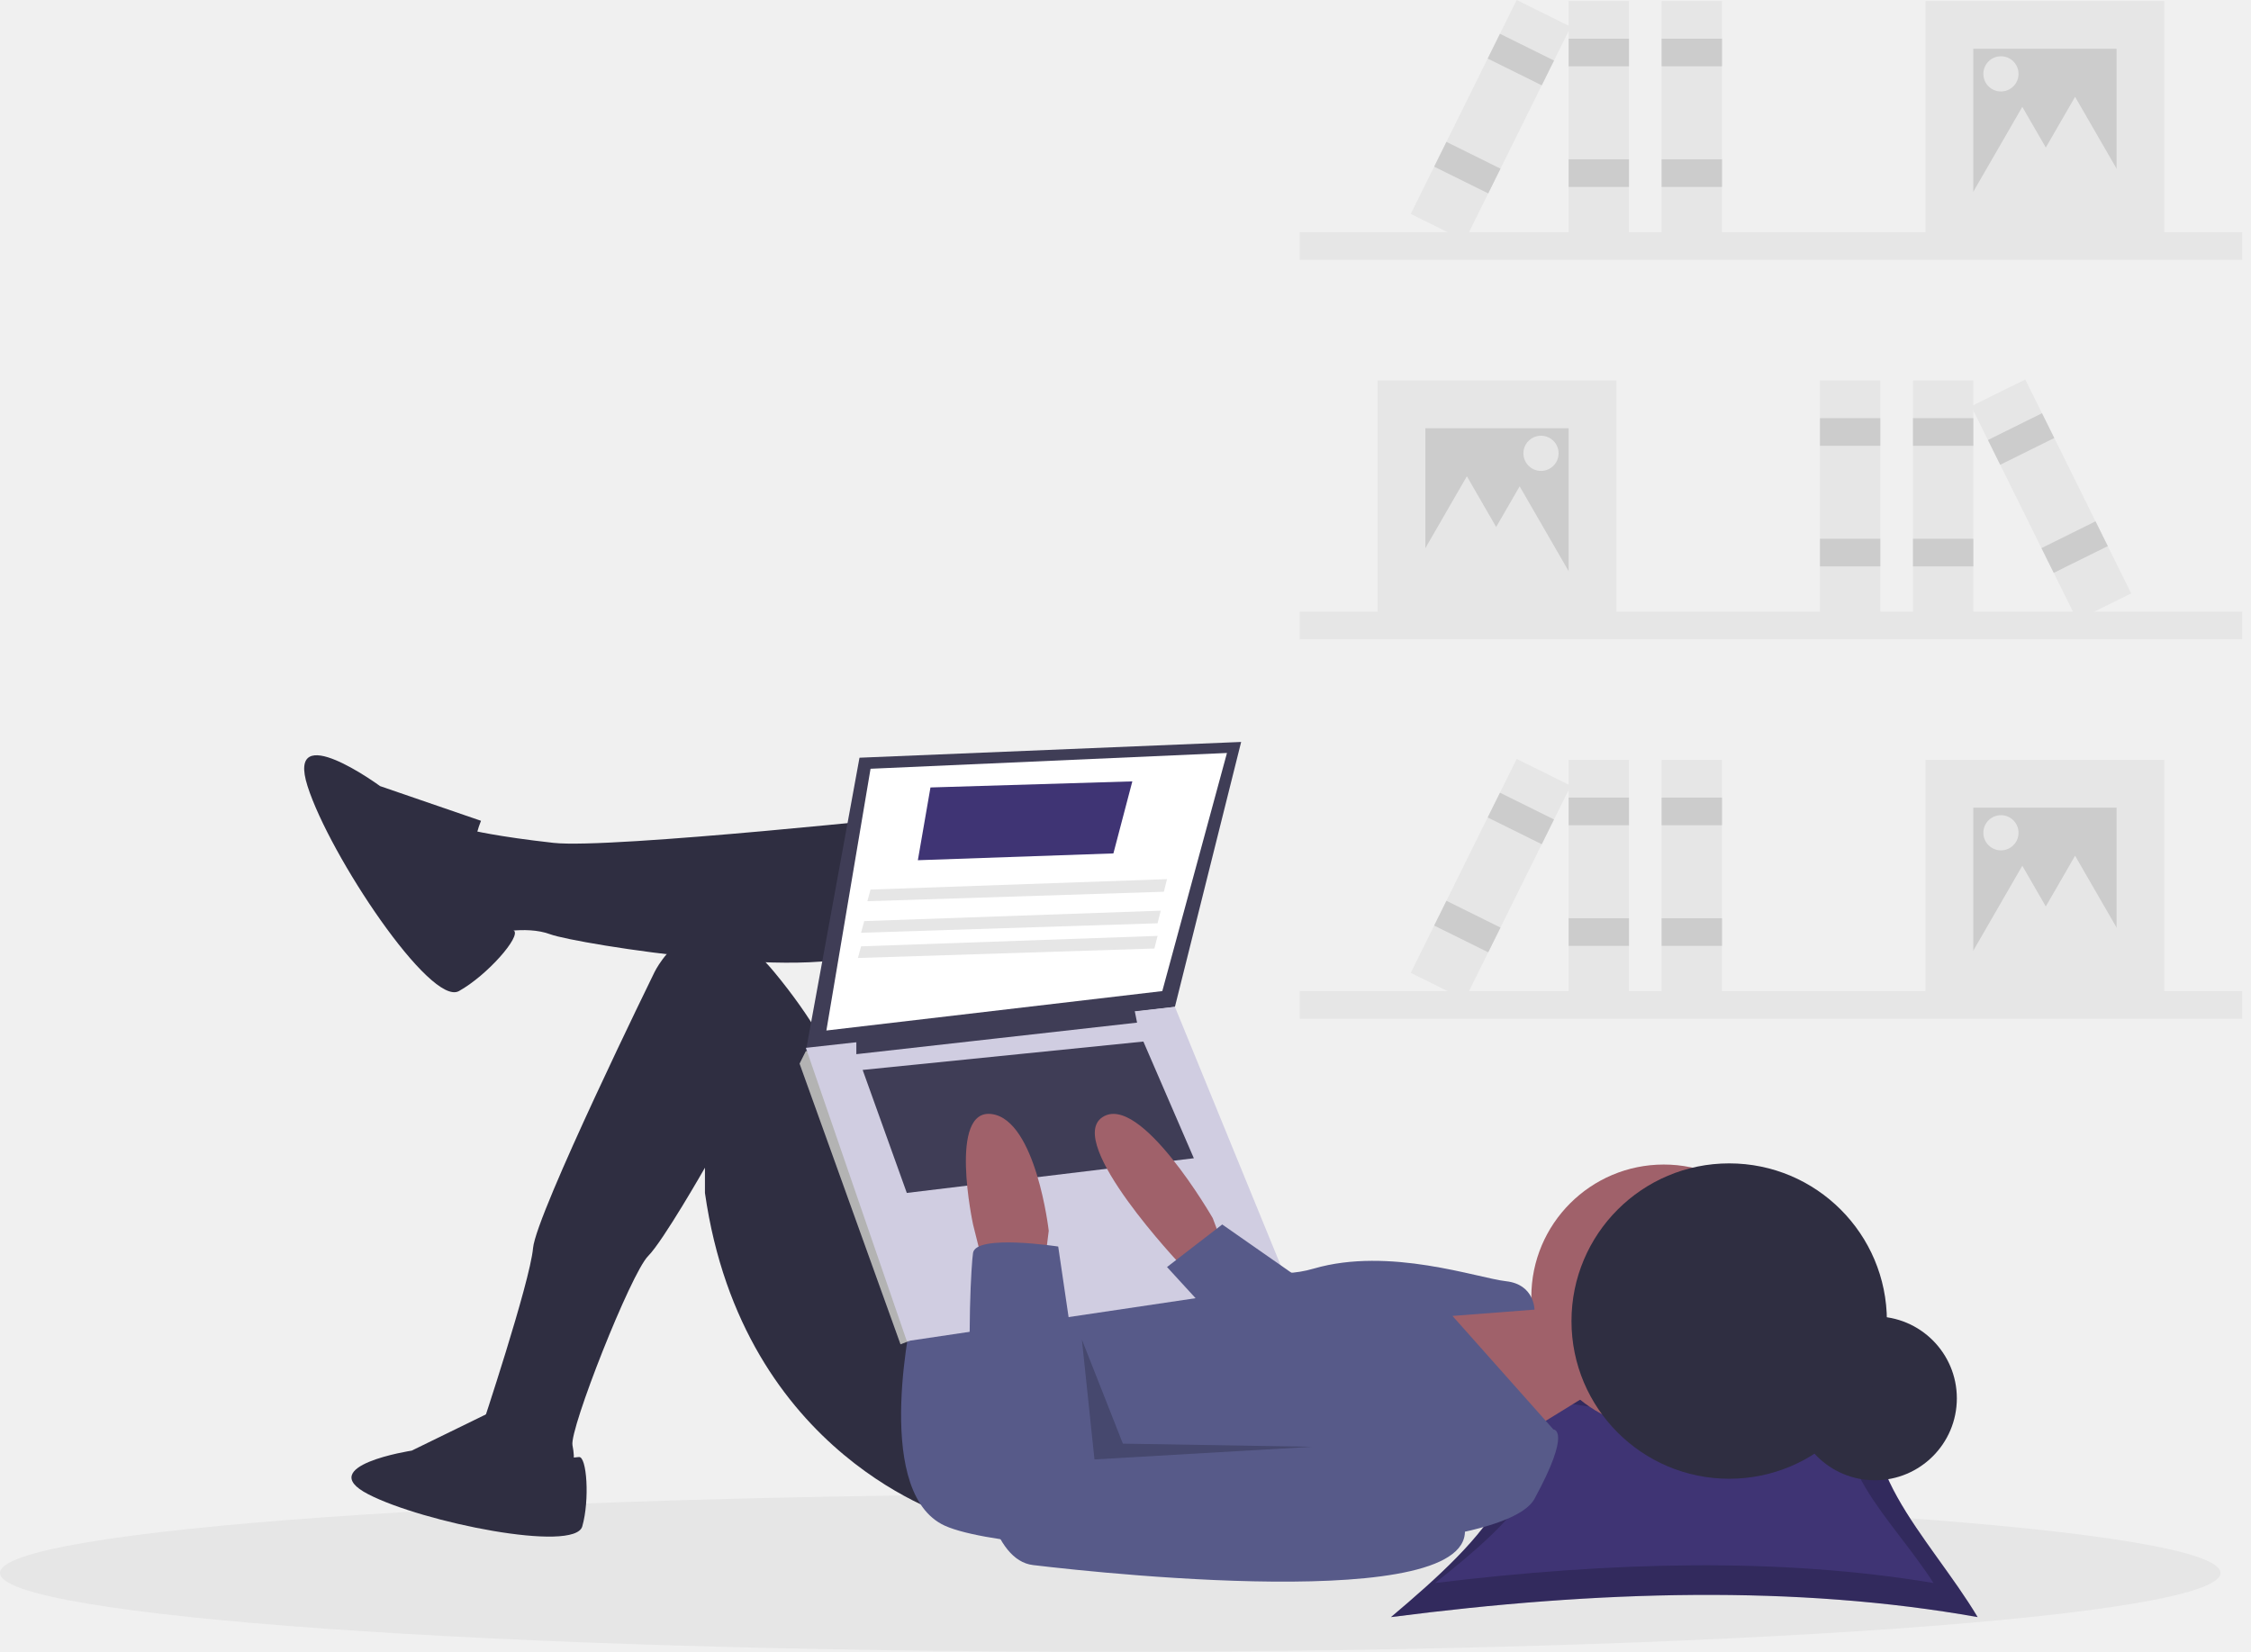
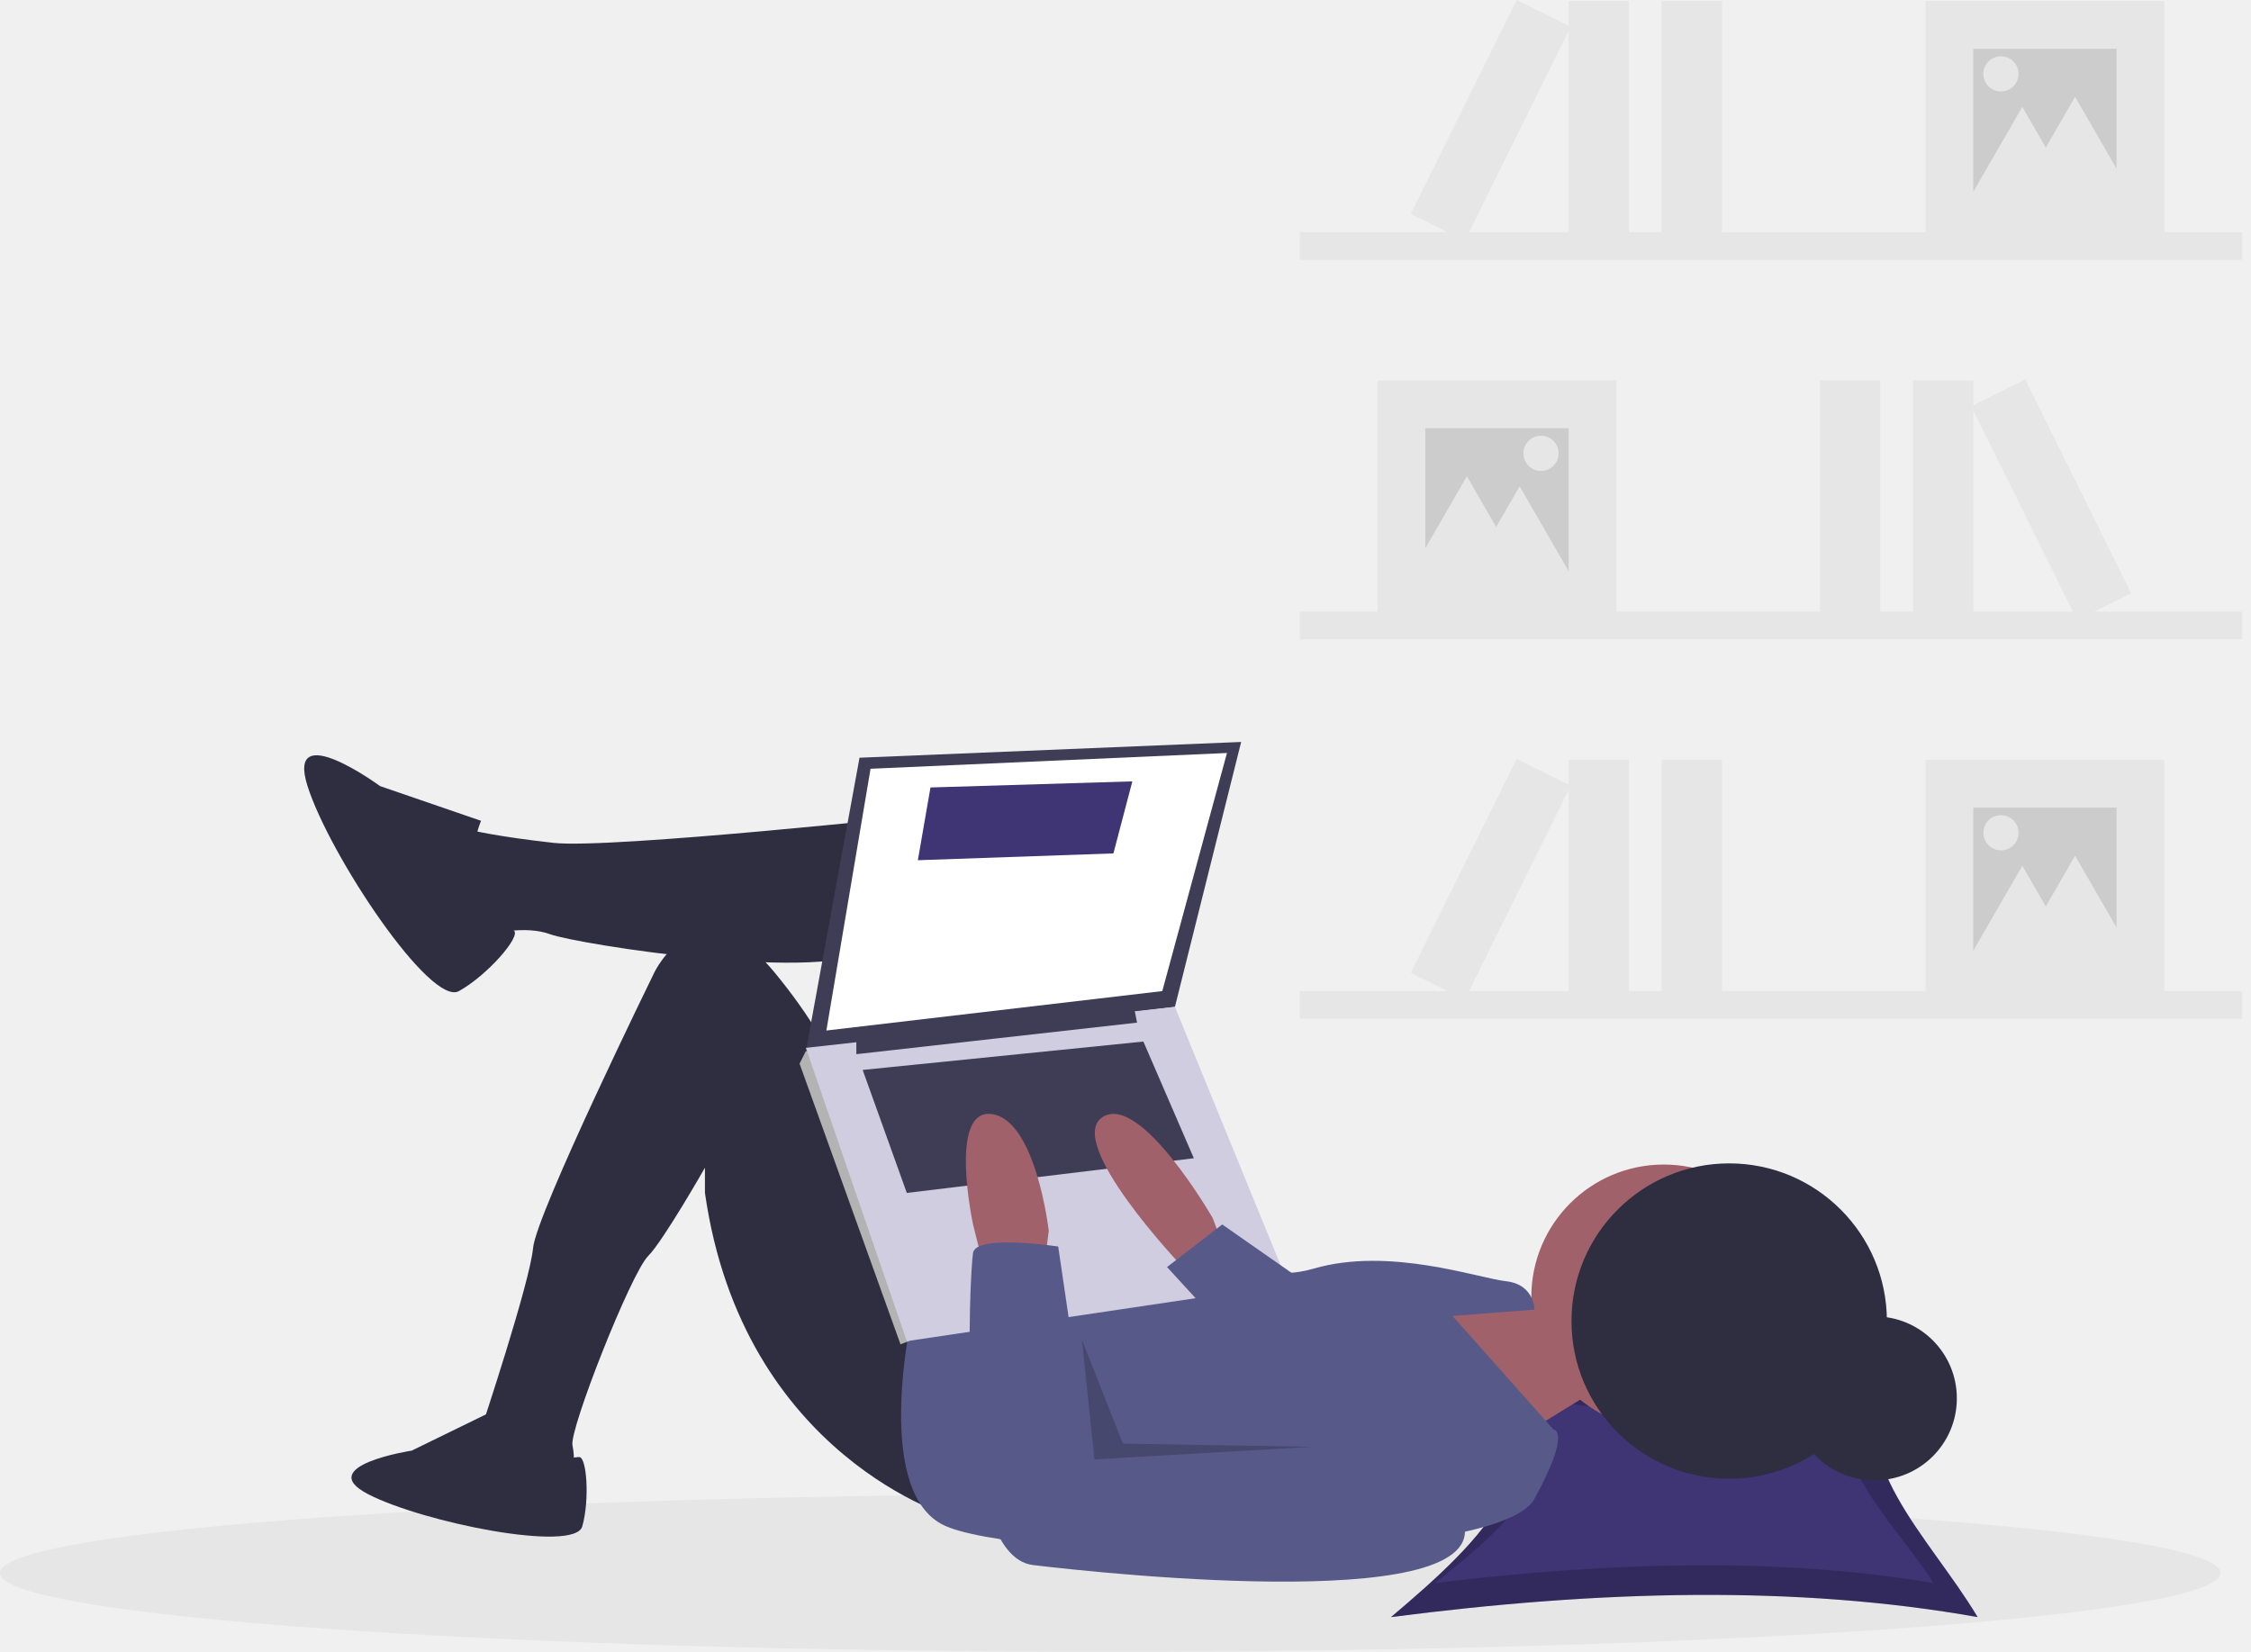
- <svg xmlns="http://www.w3.org/2000/svg" width="233" height="171" fill="none">
-   <g clip-path="url(#clip0)">
-     <path d="M232.091 63.319h-97.556v2.861h97.556v-2.86z" fill="#E6E6E6" />
-     <path d="M167.314 39.385H142.6v24.714h24.714V39.385z" fill="#E6E6E6" />
-     <path d="M162.371 44.328h-14.829v14.828h14.829V44.328z" fill="#CCC" />
-     <path d="M204.255 39.385h-6.243v24.714h6.243V39.385z" fill="#E6E6E6" />
-     <path d="M204.255 43.287h-6.243v2.862h6.243v-2.862zm0 12.488h-6.243v2.861h6.243v-2.861z" fill="#CCC" />
-     <path d="M194.63 39.385h-6.244v24.714h6.244V39.385z" fill="#E6E6E6" />
-     <path d="M194.63 43.287h-6.244v2.862h6.244v-2.862zm0 12.488h-6.244v2.861h6.244v-2.861z" fill="#CCC" />
-     <path d="M209.635 39.283l-5.596 2.77 10.966 22.149 5.595-2.77-10.965-22.149z" fill="#E6E6E6" />
-     <path d="M211.366 42.78l-5.595 2.77 1.27 2.565 5.595-2.77-1.27-2.565zm5.541 11.19l-5.595 2.771 1.269 2.565 5.596-2.77-1.27-2.565z" fill="#CCC" />
-     <path d="M151.835 49.305l3.144 5.446 3.144 5.446h-12.576l3.144-5.446 3.144-5.446z" fill="#E6E6E6" />
-     <path d="M157.298 50.346l3.144 5.446 3.145 5.446H151.01l3.144-5.446 3.144-5.446zm2.211-1.596a1.82 1.82 0 100-3.641 1.82 1.82 0 000 3.642zm-24.974-21.852h97.557v-2.862h-97.557v2.862z" fill="#E6E6E6" />
-     <path d="M199.312 24.817h24.715V.102h-24.715v24.715z" fill="#E6E6E6" />
-     <path d="M204.255 19.874h14.829V5.045h-14.829v14.829z" fill="#CCC" />
-     <path d="M162.371 24.817h6.244V.102h-6.244v24.715z" fill="#E6E6E6" />
-     <path d="M162.371 6.866h6.244V4.005h-6.244v2.861zm0 12.487h6.244v-2.861h-6.244v2.861z" fill="#CCC" />
-     <path d="M171.997 24.817h6.243V.102h-6.243v24.715z" fill="#E6E6E6" />
-     <path d="M171.997 6.866h6.243V4.005h-6.243v2.861zm0 12.487h6.243v-2.861h-6.243v2.861z" fill="#CCC" />
-     <path d="M146.026 22.148l5.595 2.77L162.587 2.77 156.991 0l-10.965 22.148z" fill="#E6E6E6" />
-     <path d="M153.99 6.062l5.596 2.77 1.269-2.565-5.595-2.77-1.27 2.565zm-5.54 11.191l5.595 2.77 1.27-2.565-5.595-2.77-1.27 2.565z" fill="#CCC" />
-     <path d="M214.791 10.023l-3.144 5.445-3.144 5.446h12.577l-3.145-5.446-3.144-5.445z" fill="#E6E6E6" />
-     <path d="M209.328 11.063l-3.144 5.446-3.144 5.446h12.577l-3.144-5.446-3.145-5.446zm-2.211-1.595a1.82 1.82 0 100-3.642 1.82 1.82 0 000 3.642zm-72.582 95.995h97.557v-2.862h-97.557v2.862z" fill="#E6E6E6" />
-     <path d="M199.312 103.382h24.715V78.668h-24.715v24.714z" fill="#E6E6E6" />
-     <path d="M204.255 98.44h14.829V83.61h-14.829v14.83z" fill="#CCC" />
-     <path d="M162.371 103.382h6.244V78.668h-6.244v24.714z" fill="#E6E6E6" />
-     <path d="M162.371 85.432h6.244V82.57h-6.244v2.862zm0 12.488h6.244v-2.862h-6.244v2.861z" fill="#CCC" />
-     <path d="M171.997 103.382h6.243V78.668h-6.243v24.714z" fill="#E6E6E6" />
-     <path d="M171.997 85.432h6.243V82.57h-6.243v2.862zm0 12.488h6.243v-2.862h-6.243v2.861z" fill="#CCC" />
-     <path d="M146.026 100.714l5.595 2.77 10.966-22.148-5.596-2.77-10.965 22.148z" fill="#E6E6E6" />
-     <path d="M153.99 84.627l5.596 2.77 1.269-2.564-5.595-2.77-1.27 2.564zm-5.54 11.191l5.595 2.77 1.27-2.564-5.595-2.77-1.27 2.564z" fill="#CCC" />
-     <path d="M214.791 88.588l-3.144 5.446-3.144 5.446h12.577l-3.145-5.446-3.144-5.446z" fill="#E6E6E6" />
-     <path d="M209.328 89.628l-3.144 5.446-3.144 5.446h12.577l-3.144-5.446-3.145-5.446zm-2.211-1.595a1.82 1.82 0 100-3.641 1.82 1.82 0 000 3.641zM114.922 171c63.469 0 114.921-3.654 114.921-8.162 0-4.508-51.452-8.162-114.921-8.162C51.452 154.676 0 158.33 0 162.838 0 167.346 51.452 171 114.922 171z" fill="#E6E6E6" />
-     <path d="M204.704 167.409c-18.739-3.336-39.23-2.781-60.725 0 9.797-8.271 18.252-16.542 8.455-24.813 19.111 3.942 21.787 3.543 43.046 0-4.931 8.271 4.294 16.542 9.224 24.813z" fill="#3F3474" />
-     <path opacity=".2" d="M204.704 167.409c-18.739-3.336-39.23-2.781-60.725 0 9.797-8.271 18.252-16.542 8.455-24.813 19.111 3.942 21.787 3.543 43.046 0-4.931 8.271 4.294 16.542 9.224 24.813z" fill="#000" />
-     <path d="M200.134 163.88c-15.918-2.662-33.325-2.22-51.585 0 8.323-6.602 15.505-13.204 7.183-19.806 16.234 3.147 18.507 2.829 36.566 0-4.189 6.602 3.647 13.204 7.836 19.806z" fill="#3F3474" />
-     <path d="M194.071 153.243a8.481 8.481 0 008.481-8.482 8.48 8.48 0 00-8.481-8.481 8.481 8.481 0 100 16.963z" fill="#2F2E41" />
-     <path d="M155.569 134.924l5.876.979 2.939 8.489-8.489 5.224-9.794-14.692h9.468z" fill="#A0616A" />
-     <path d="M172.219 147.983c7.573 0 13.713-6.139 13.713-13.712 0-7.573-6.14-13.713-13.713-13.713-7.573 0-13.712 6.14-13.712 13.713 0 7.573 6.139 13.712 13.712 13.712z" fill="#A0616A" />
-     <path d="M96.475 84.319s-33.3 3.591-39.177 2.938c-5.877-.653-8.489-1.306-8.489-1.306s-3.918 5.224-1.959 7.51a14.13 14.13 0 003.918 3.264s3.591-.98 6.203 0 29.057 5.224 33.628 1.306c4.57-3.918 5.876-13.712 5.876-13.712z" fill="#2F2E41" />
-     <path d="M98.76 157.124s-21.873-6.203-25.791-33.627v-2.612s-4.328 7.593-5.877 9.141c-1.796 1.796-8.162 17.957-7.835 19.589.326 1.633 0 2.286 0 2.286l-9.468-.98v-2.938s5.06-15.181 5.386-18.773c.327-3.591 12.57-28.567 12.57-28.567s4.57-9.468 12.406 0 8.489 15.998 8.489 15.998l10.12 19.589v20.894zM49.788 84.972L39.341 81.38s-9.794-7.183-7.509 0c2.285 7.182 12.733 22.853 15.671 21.221 2.938-1.633 6.472-5.684 5.685-6.27-.788-.586-6.011-4.83-3.4-11.36z" fill="#2F2E41" />
-     <path d="M51.051 146.056l-8.433 4.118s-10.2 1.569-4.511 4.511c5.688 2.942 21.378 6.081 22.163 3.335.784-2.746.473-7.303-.352-7.182-.825.121-6.513.709-8.867-4.782z" fill="#2F2E41" />
-     <path d="M94.517 135.577s-4.245 18.283 2.938 22.2c7.183 3.918 57.461 4.571 61.379-2.611 3.917-7.183 1.959-7.183 1.959-7.183l-10.448-11.753 8.489-.653s0-2.612-2.939-2.939c-2.938-.326-12.08-3.591-19.915-1.306-7.836 2.286-12.406-4.57-12.406-4.57l-29.057 8.815z" fill="#575A89" />
-     <path d="M88.966 78.442l-5.55 30.363 38.199-4.571 6.856-27.424-39.505 1.632z" fill="#3F3D56" />
-     <path d="M90.11 79.585l-4.572 27.098 34.771-4.081 6.693-24.65-36.893 1.633z" fill="#fff" />
-     <path d="M84.722 109.132l-1.306-.327-.653 1.306 10.448 29.057.982-.375.323-1.91-9.794-27.751z" fill="#B3B3B3" />
-     <path d="M83.416 108.478l10.448 30.363 39.504-5.876-11.753-28.731-38.199 4.244z" fill="#D0CDE1" />
-     <path d="M88.64 107.499v1.633l29.057-3.265-.327-1.633-28.73 3.265zm.653 3.265l4.57 12.733 29.711-3.591-5.224-12.08-29.057 2.938z" fill="#3F3D56" />
-     <path d="M126.512 128.721l-.98-2.612s-7.509-13.06-11.427-10.448c-3.917 2.612 8.163 15.345 8.163 15.345h3.917l.327-2.285zm-24.813 1.959l-.979-3.918s-2.612-12.08 1.959-11.427c4.57.653 5.876 12.08 5.876 12.08l-.326 2.612-6.53.653z" fill="#A0616A" />
-     <path d="M109.535 129.047s-8.489-1.306-8.815.653c-.327 1.959-1.959 31.342 6.203 32.321 8.162.98 48.646 5.224 44.402-4.897-4.245-10.121-10.774-8.815-10.774-8.815l-27.751 2.939-3.265-22.201zm25.629 3.755l-8.652-6.04-5.714 4.407 7.183 7.836 7.183-6.203z" fill="#575A89" />
+ <svg xmlns="http://www.w3.org/2000/svg" xmlns:xlink="http://www.w3.org/1999/xlink" width="233" height="171" fill="none">
+   <style>.B{fill:#e6e6e6}.C{fill:#ccc}.D{fill:#3f3474}.E{fill:#2f2e41}</style>
+   <g clip-path="url(#A)">
+     <g class="B">
+       <path d="M232.091 63.319h-97.556v2.862h97.556v-2.862z" />
+       <path d="M167.314 39.385H142.6v24.714h24.714V39.385z" />
+     </g>
+     <path d="M162.371 44.328h-14.829v14.829h14.829V44.328z" class="C" />
+     <path d="M204.255 39.385h-6.243v24.714h6.243V39.385z" class="B" />
+     <path d="M204.255 43.287h-6.243v2.862h6.243v-2.862zm0 12.488h-6.243v2.862h6.243v-2.862z" />
+     <path d="M194.63 39.385h-6.244v24.714h6.244V39.385z" class="B" />
+     <path d="M194.63 43.287h-6.244v2.862h6.244v-2.862zm0 12.488h-6.244v2.862h6.244v-2.862z" />
+     <path d="M209.635 39.283l-5.596 2.77 10.966 22.149 5.595-2.77-10.965-22.148z" class="B" />
+     <path d="M211.366 42.78l-5.595 2.77 1.27 2.565 5.595-2.77-1.27-2.565zm5.541 11.191l-5.595 2.77 1.269 2.565 5.596-2.77-1.27-2.565z" />
+     <g class="B">
+       <path d="M151.835 49.305l6.288 10.892h-12.576l6.288-10.892z" />
+       <path d="M157.298 50.346l6.289 10.892H151.01l6.288-10.892zm2.211-1.595a1.821 1.821 0 100-3.642 1.821 1.821 0 100 3.642zm-24.974-21.853h97.557v-2.862h-97.557v2.862z" />
+       <path d="M199.312 24.817h24.715V.102h-24.715v24.714z" />
+     </g>
+     <path d="M204.255 19.874h14.829V5.045h-14.829v14.829z" class="C" />
+     <path d="M162.371 24.817h6.244V.102h-6.244v24.714z" class="B" />
+     <path d="M162.371 6.866h6.244V4.005h-6.244v2.862zm0 12.487h6.244v-2.862h-6.244v2.862z" />
+     <path d="M171.997 24.817h6.243V.102h-6.243v24.714z" class="B" />
+     <path d="M171.997 6.866h6.243V4.005h-6.243v2.862zm0 12.487h6.243v-2.862h-6.243v2.862z" />
+     <path d="M146.026 22.149l5.595 2.77L162.587 2.77 156.991 0l-10.965 22.149z" class="B" />
+     <path d="M153.99 6.062l5.596 2.77 1.269-2.565-5.595-2.77-1.27 2.565zm-5.54 11.191l5.595 2.77 1.27-2.565-5.595-2.77-1.27 2.565z" />
+     <g class="B">
+       <path d="M214.791 10.023l-6.288 10.892h12.577l-3.145-5.446-3.144-5.446z" />
+       <path d="M209.328 11.063l-6.288 10.892h12.577l-6.289-10.892zm-2.211-1.595a1.821 1.821 0 000-3.642 1.821 1.821 0 000 3.642zm-72.582 95.995h97.557v-2.862h-97.557v2.862z" />
+       <path d="M199.312 103.382h24.715V78.668h-24.715v24.714z" />
+     </g>
+     <path d="M204.255 98.439h14.829V83.611h-14.829V98.44z" class="C" />
+     <path d="M162.371 103.382h6.244V78.668h-6.244v24.714z" class="B" />
+     <path d="M162.371 85.432h6.244V82.57h-6.244v2.862zm0 12.487h6.244v-2.862h-6.244v2.862z" />
+     <path d="M171.997 103.382h6.243V78.668h-6.243v24.714z" class="B" />
+     <path d="M171.997 85.432h6.243V82.57h-6.243v2.862zm0 12.487h6.243v-2.862h-6.243v2.862z" />
+     <path d="M146.026 100.714l5.595 2.77 10.966-22.148-5.596-2.77-10.965 22.148z" class="B" />
+     <path d="M153.99 84.627l5.596 2.77 1.269-2.565-5.595-2.77-1.27 2.564zm-5.54 11.191l5.595 2.77 1.27-2.565-5.595-2.77-1.27 2.564z" />
+     <g class="B">
+       <path d="M214.791 88.588l-6.288 10.892h12.577l-6.289-10.892z" />
+       <path d="M209.328 89.628l-6.288 10.892h12.577l-6.289-10.892zm-2.211-1.595a1.821 1.821 0 100-3.642 1.821 1.821 0 100 3.642zM114.922 171c63.469 0 114.921-3.654 114.921-8.162s-51.452-8.162-114.921-8.162S0 158.33 0 162.838 51.452 171 114.922 171z" />
+     </g>
+     <use xlink:href="#B" class="D" />
+     <use xlink:href="#B" opacity=".2" fill="#000" />
+     <path d="M200.134 163.88c-15.918-2.662-33.325-2.22-51.585 0 8.323-6.602 15.505-13.204 7.183-19.806 16.234 3.147 18.507 2.829 36.566 0-4.189 6.602 3.647 13.204 7.836 19.806z" class="D" />
+     <path d="M194.071 153.243c4.684 0 8.481-3.797 8.481-8.482s-3.797-8.481-8.481-8.481a8.482 8.482 0 100 16.963z" class="E" />
+     <g fill="#a0616a">
+       <path d="M155.569 134.924l5.876.979 2.939 8.489-8.489 5.224-9.794-14.692h9.468z" />
+       <path d="M172.219 147.983c7.573 0 13.713-6.139 13.713-13.712s-6.14-13.713-13.713-13.713-13.712 6.14-13.712 13.713 6.139 13.712 13.712 13.712z" />
+     </g>
+     <g class="E">
+       <path d="M96.476 84.319s-33.301 3.591-39.178 2.938-8.489-1.306-8.489-1.306-3.918 5.224-1.959 7.509a14.13 14.13 0 003.918 3.265s3.591-.98 6.203 0 29.057 5.224 33.628 1.306 5.877-13.712 5.877-13.712z" />
+       <path d="M98.761 157.124s-21.874-6.203-25.792-33.627v-2.612s-4.328 7.593-5.877 9.141c-1.796 1.796-8.162 17.957-7.836 19.589s0 2.286 0 2.286l-9.468-.98v-2.938s5.06-15.181 5.387-18.773 12.57-28.567 12.57-28.567 4.571-9.468 12.406 0 8.489 15.998 8.489 15.998l10.121 19.589v20.894zM49.789 84.972l-10.447-3.591s-9.794-7.183-7.509 0 12.733 22.853 15.671 21.222 6.472-5.684 5.685-6.27-6.011-4.83-3.399-11.36z" />
+       <path d="M51.051 146.056l-8.434 4.118s-10.199 1.569-4.511 4.511 21.378 6.081 22.163 3.335.473-7.303-.352-7.182-6.513.709-8.866-4.782z" />
+     </g>
+     <path d="M94.517 135.577s-4.244 18.283 2.938 22.2 57.461 4.571 61.379-2.611 1.959-7.183 1.959-7.183l-10.448-11.753 8.489-.653s0-2.612-2.939-2.939-12.08-3.591-19.915-1.306-12.406-4.57-12.406-4.57l-29.057 8.815z" fill="#575a89" />
+     <path d="M88.967 78.442l-5.55 30.363 38.199-4.571 6.856-27.424-39.505 1.632z" fill="#3f3d56" />
+     <path d="M90.109 79.585l-4.571 27.098 34.771-4.081 6.693-24.649-36.893 1.632z" fill="#fff" />
+     <path d="M84.722 109.132l-1.306-.327-.653 1.306 10.448 29.057.983-.375.323-1.91-9.794-27.751z" fill="#b3b3b3" />
+     <path d="M83.416 108.478l10.448 30.363 39.504-5.876-11.753-28.731-38.199 4.244z" fill="#d0cde1" />
+     <path d="M88.64 107.499v1.633l29.057-3.265-.327-1.633-28.73 3.265zm.653 3.265l4.571 12.733 29.71-3.591-5.224-12.08-29.057 2.938z" fill="#3f3d56" />
+     <path d="M126.512 128.721l-.98-2.612s-7.509-13.06-11.427-10.448 8.163 15.345 8.163 15.345h3.917l.327-2.285zm-24.813 1.959l-.979-3.918s-2.612-12.08 1.959-11.427 5.876 12.08 5.876 12.08l-.326 2.612-6.53.653z" fill="#a0616a" />
+     <path d="M109.535 129.047s-8.489-1.306-8.815.653-1.959 31.342 6.203 32.321 48.646 5.224 44.402-4.897-10.774-8.815-10.774-8.815l-27.751 2.939-3.265-22.201zm25.629 3.755l-8.652-6.04-5.714 4.407 7.183 7.836 7.183-6.203z" fill="#575a89" />
    <path opacity=".2" d="M111.984 138.678l1.305 12.407 22.528-1.306-19.589-.327-4.244-10.774z" fill="#000" />
-     <path d="M178.988 153.086c9.016 0 16.324-7.308 16.324-16.324 0-9.015-7.308-16.324-16.324-16.324-9.015 0-16.324 7.309-16.324 16.324 0 9.016 7.309 16.324 16.324 16.324z" fill="#2F2E41" />
-     <path d="M95.007 89.053l20.241-.704 1.959-7.458-20.895.63-1.305 7.532z" fill="#3F3474" />
-     <path d="M89.783 93.297l30.689-.98.326-1.305-30.689 1.08-.326 1.206zm-.653 3.265l30.689-.98.327-1.305-30.69 1.08-.326 1.205zm-.327 2.612l30.689-.98.327-1.306-30.69 1.08-.326 1.206z" fill="#E6E6E6" />
+     <path d="M178.988 153.086c9.016 0 16.324-7.308 16.324-16.324s-7.308-16.324-16.324-16.324-16.324 7.309-16.324 16.324 7.309 16.324 16.324 16.324z" class="E" />
+     <path d="M95.007 89.053l20.242-.705 1.959-7.457-20.895.631-1.306 7.531z" class="D" />
+     <path d="M89.783 93.298l30.689-.98.326-1.306-30.689 1.081-.326 1.205zm-.653 3.264l30.689-.98.327-1.306-30.69 1.081-.326 1.205zm-.327 2.612l30.689-.979.327-1.306-30.69 1.08-.326 1.205z" />
  </g>
  <defs>
-     <clipPath id="clip0">
+     <clipPath id="A">
      <path fill="#fff" d="M0 0h232.091v171H0z" />
    </clipPath>
+     <path id="B" d="M204.704 167.409c-18.739-3.336-39.23-2.781-60.725 0 9.797-8.271 18.252-16.542 8.455-24.813 19.111 3.942 21.787 3.543 43.046 0-4.931 8.271 4.294 16.542 9.224 24.813z" />
  </defs>
</svg>
